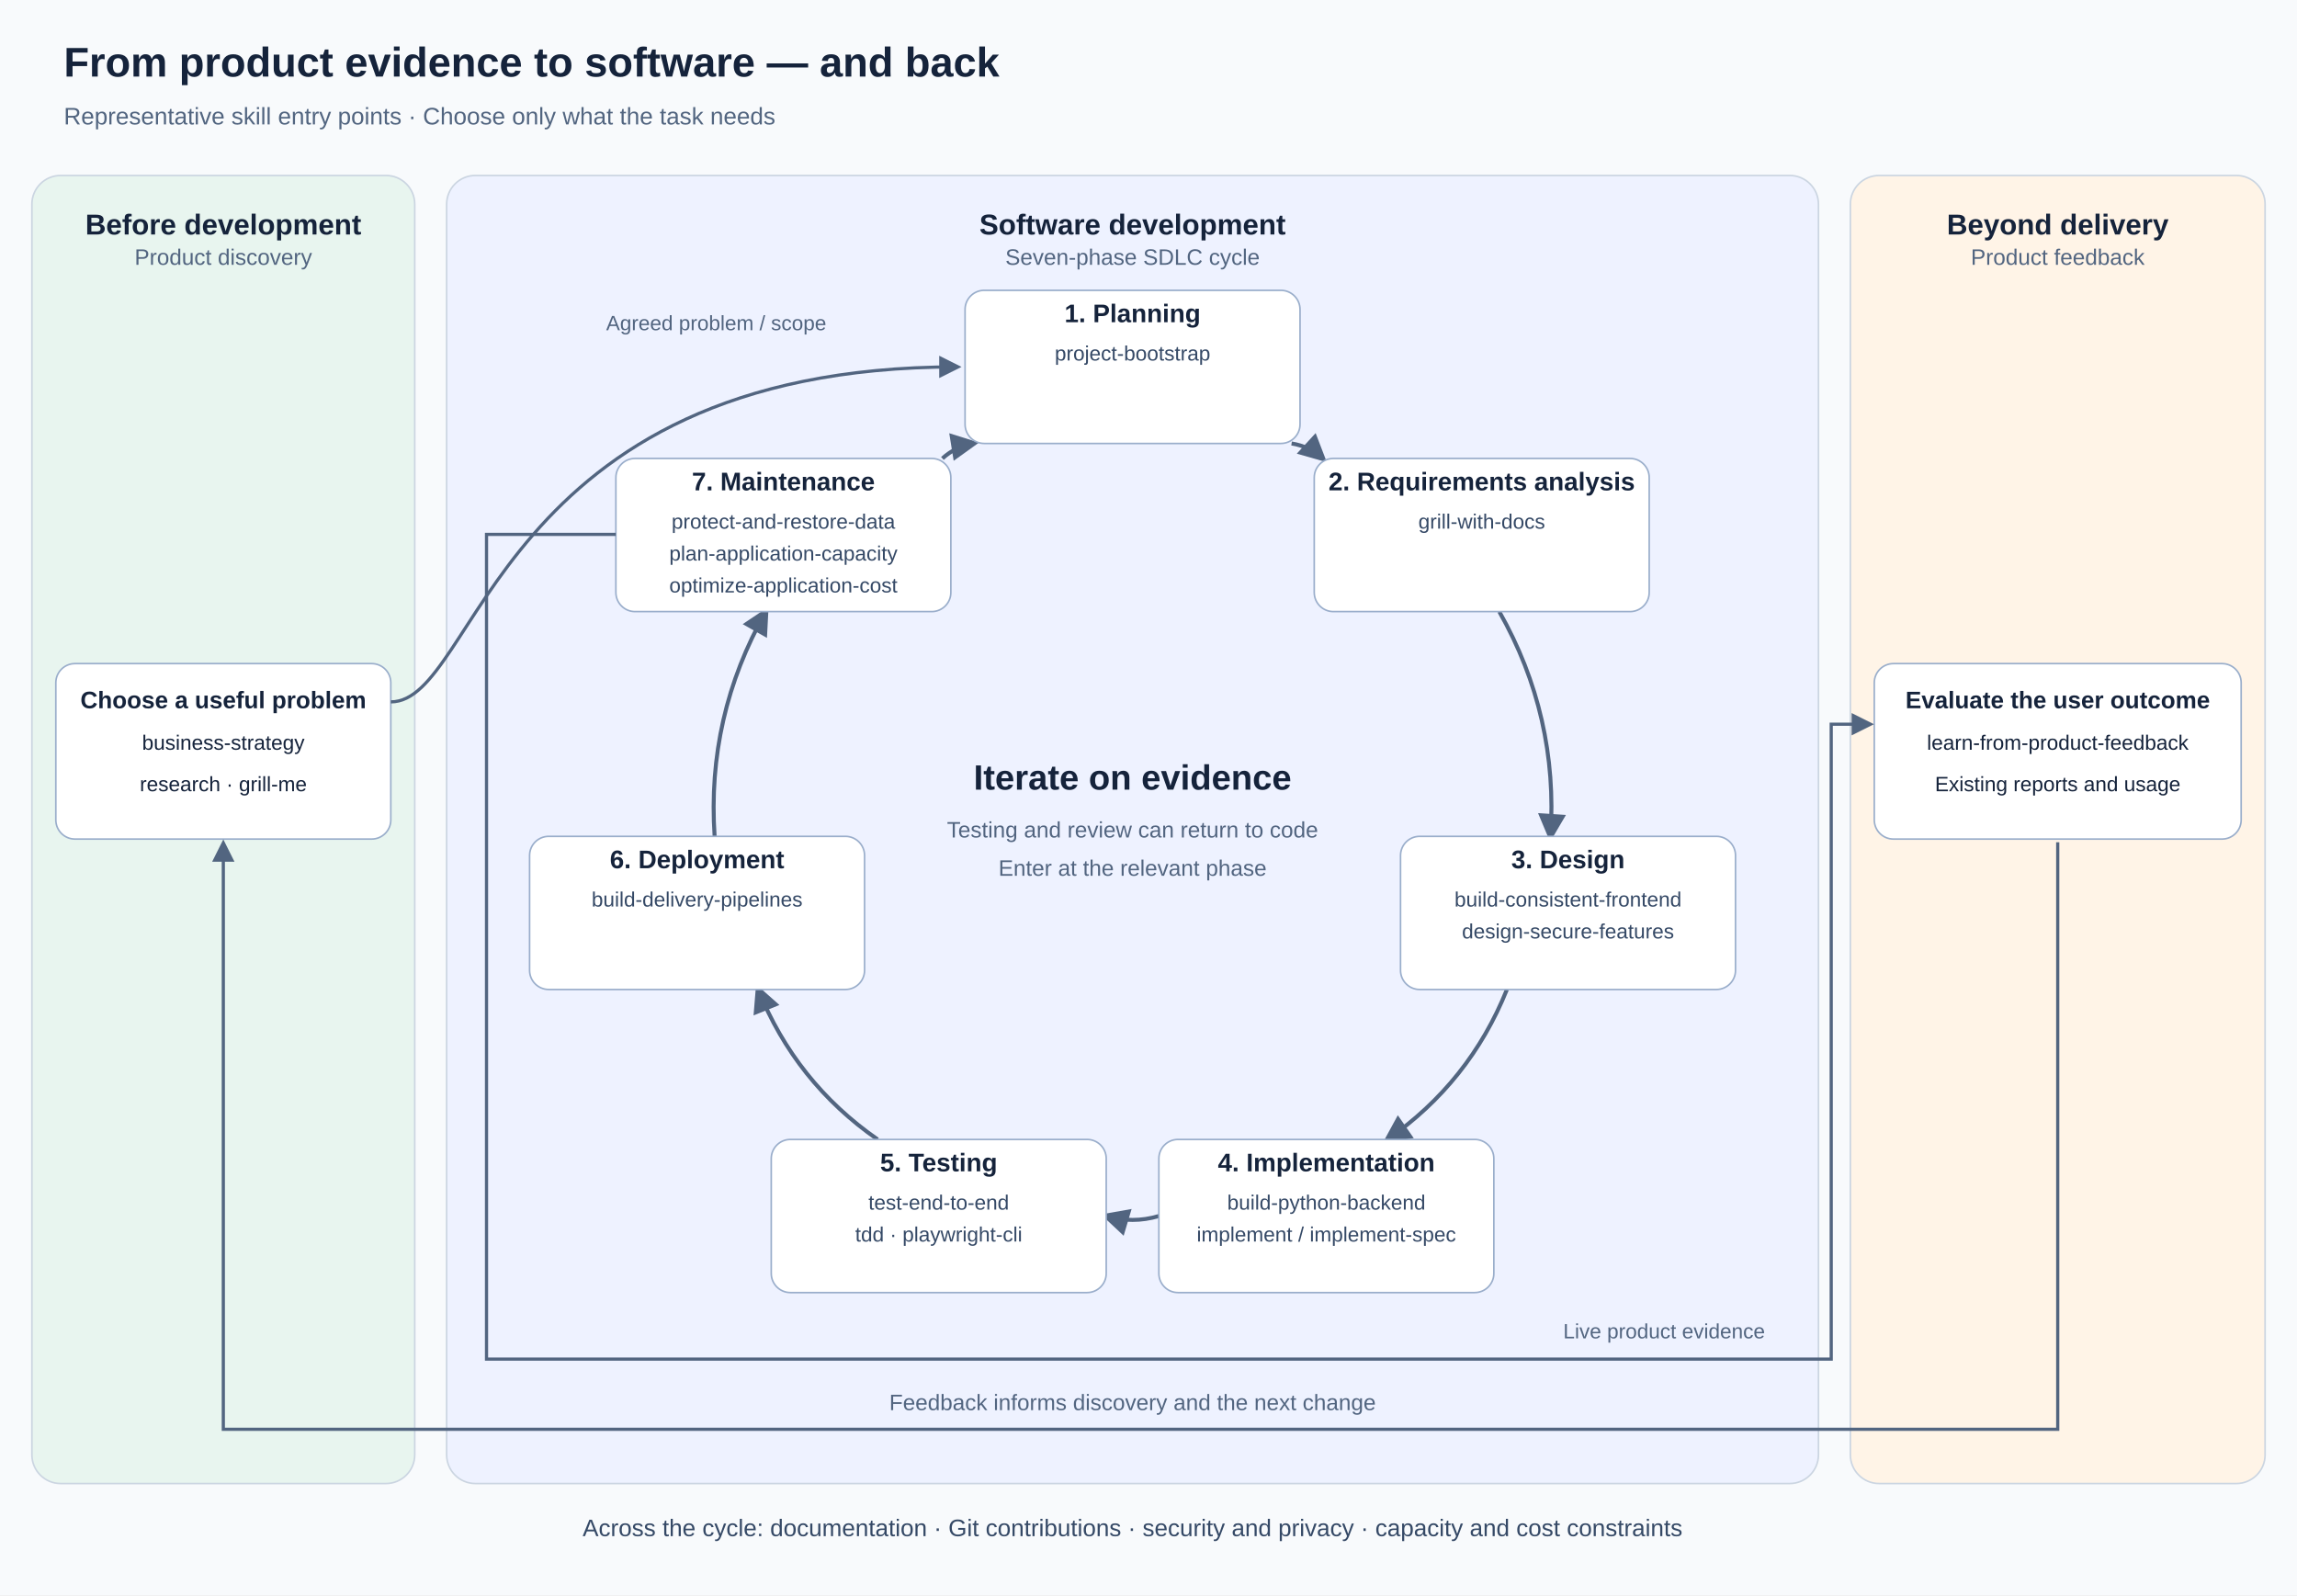
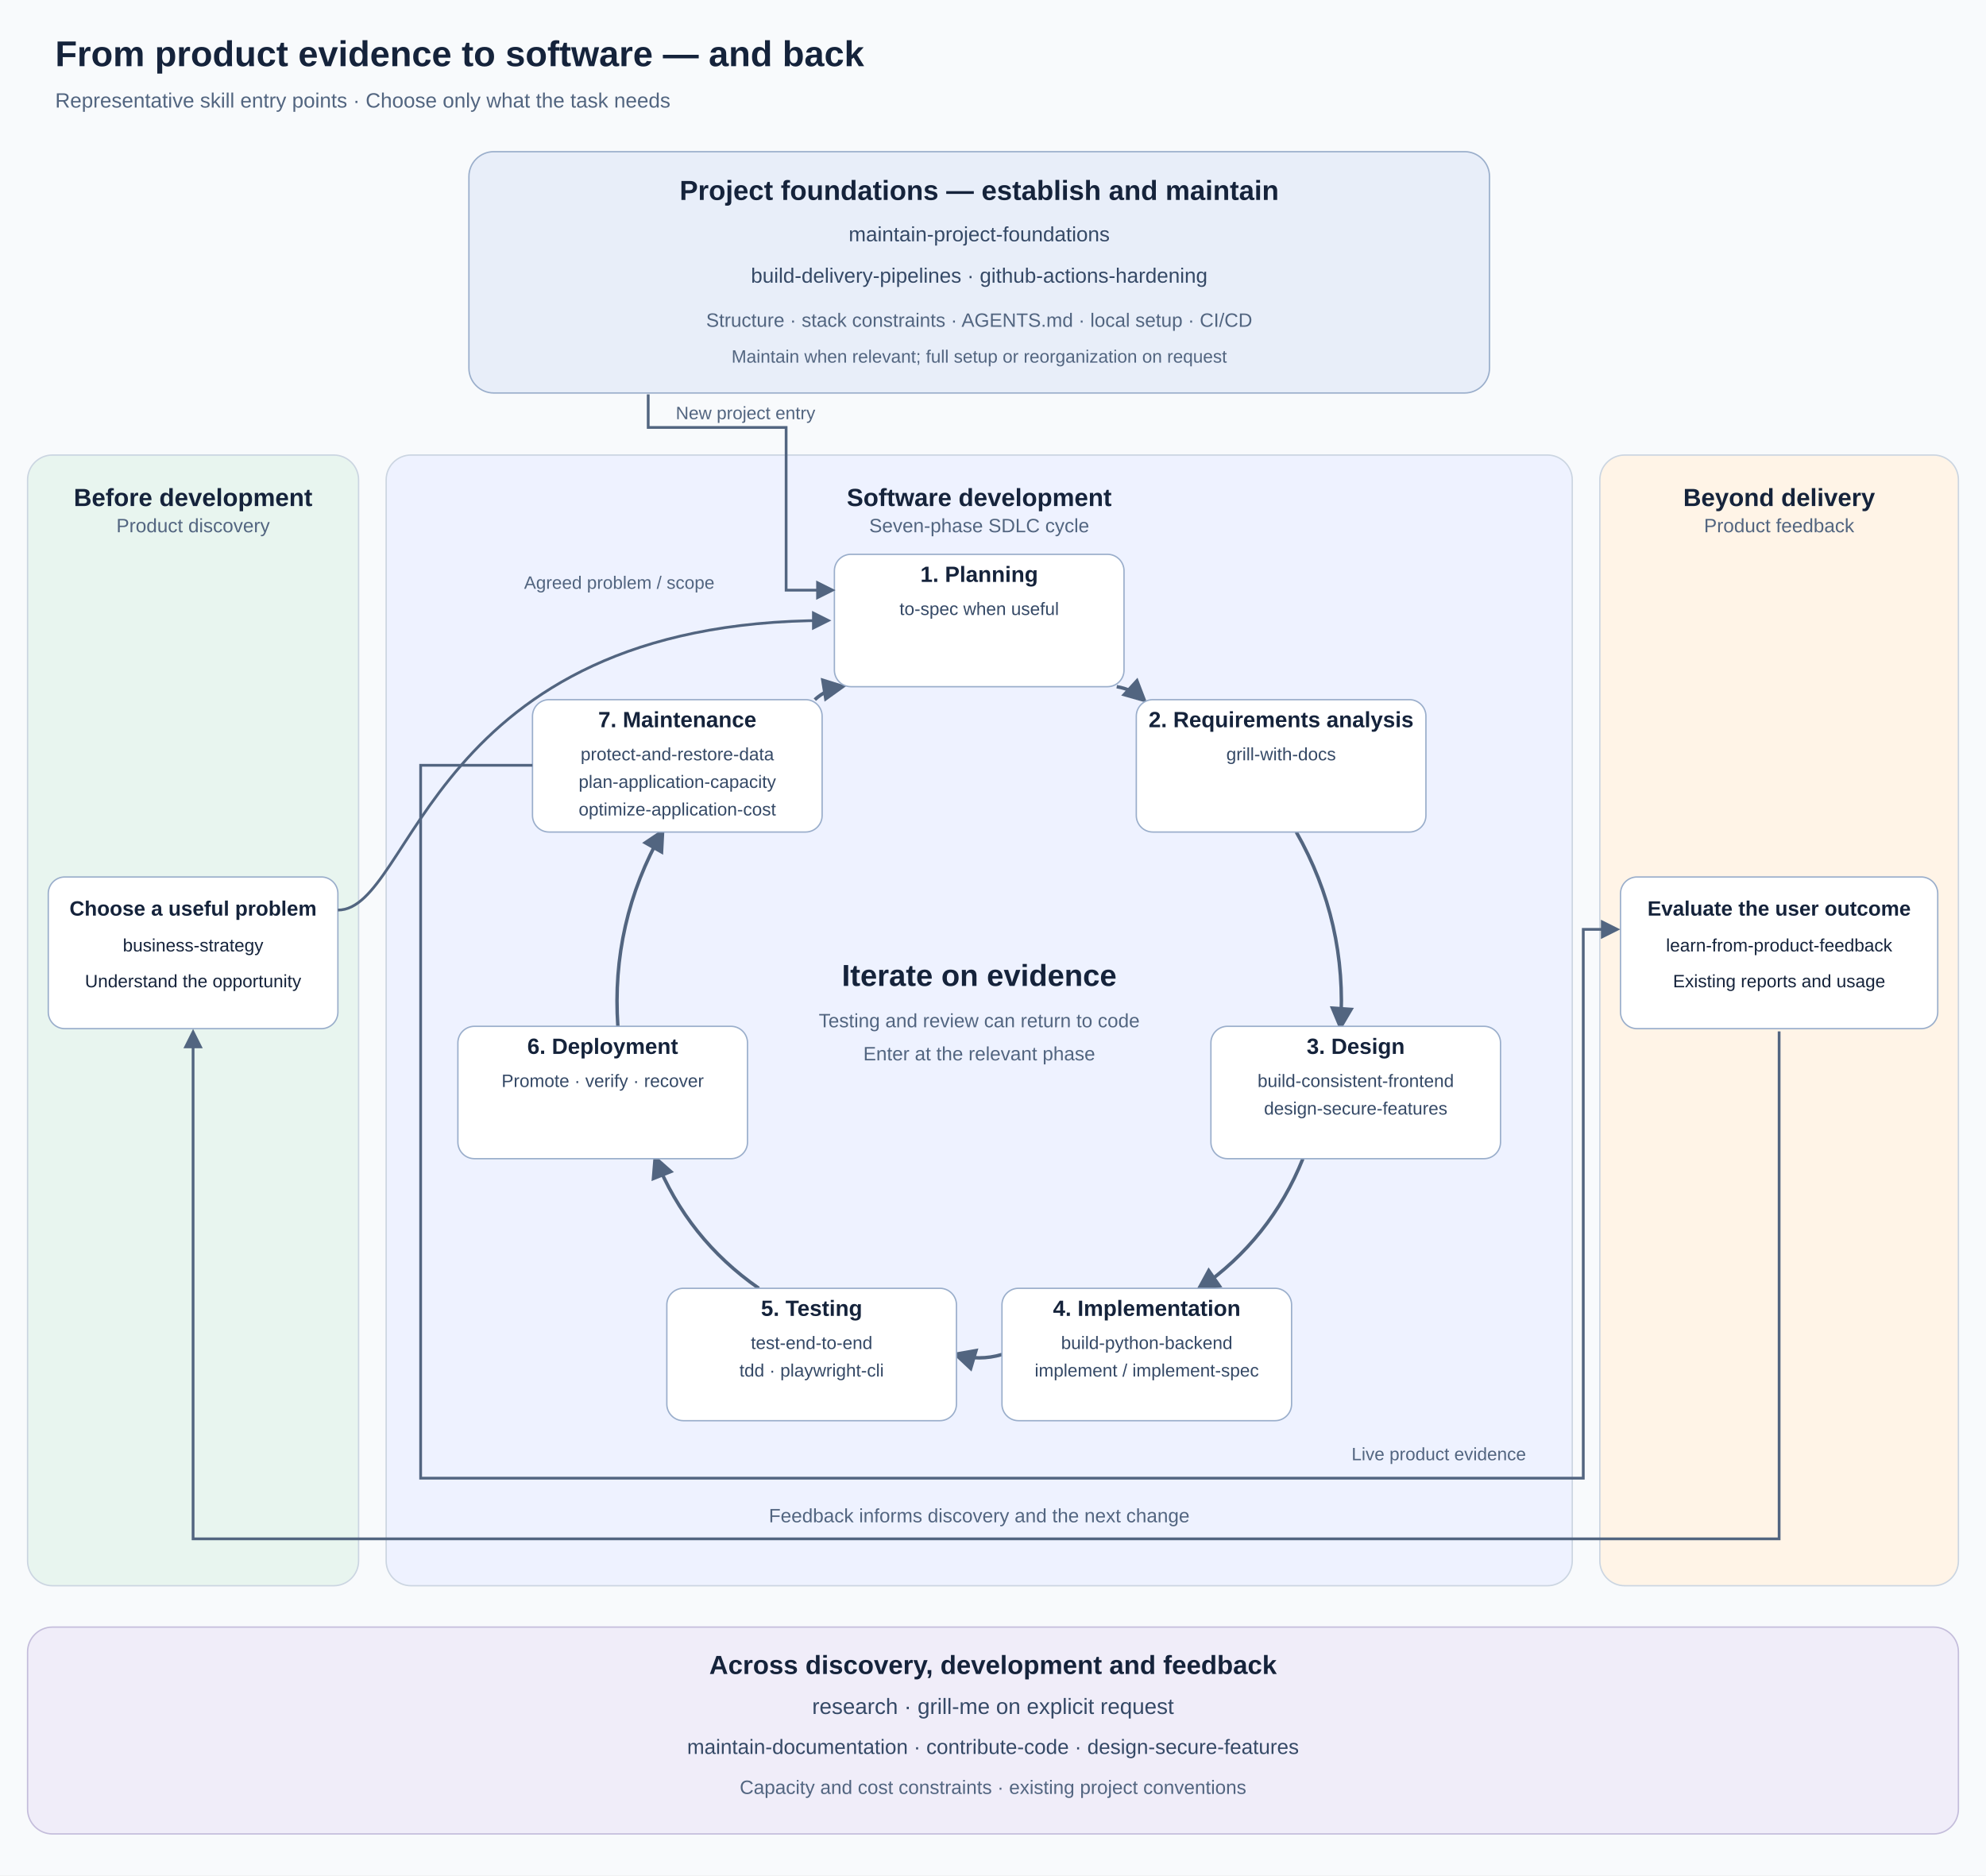
- <svg xmlns="http://www.w3.org/2000/svg" viewBox="0 0 1440 1000" role="img" aria-labelledby="title desc">
+ <svg xmlns="http://www.w3.org/2000/svg" viewBox="0 0 1440 1360" role="img" aria-labelledby="title desc">
  <defs>
    <marker id="arrow" viewBox="0 0 10 10" refX="8" refY="5" markerWidth="7" markerHeight="7" orient="auto-start-reverse">
      <path d="M 0 0 L 10 5 L 0 10 z" fill="#526580" />
    </marker>
  </defs>
-   <rect width="1440" height="1000" fill="#f8fafc" />
+   <rect width="1440" height="1360" fill="#f8fafc" />
  <g font-family="Arial, Helvetica, sans-serif">
    <text x="40" y="48" font-size="26" font-weight="700" fill="#15233b">From product evidence to software — and back</text>
    <text x="40" y="78" font-size="15" fill="#526580">Representative skill entry points · Choose only what the task needs</text>
-     <rect x="20" y="110" width="240" height="820" rx="18" fill="#e8f5ef" stroke="#cbd5e1" />
-     <text x="140.0" y="147" text-anchor="middle" font-size="18" font-weight="700" fill="#15233b">Before development</text>
-     <text x="140.0" y="166" text-anchor="middle" font-size="14" fill="#526580">Product discovery</text>
-     <rect x="280" y="110" width="860" height="820" rx="18" fill="#eef2ff" stroke="#cbd5e1" />
-     <text x="710.0" y="147" text-anchor="middle" font-size="18" font-weight="700" fill="#15233b">Software development</text>
-     <text x="710.0" y="166" text-anchor="middle" font-size="14" fill="#526580">Seven-phase SDLC cycle</text>
-     <rect x="1160" y="110" width="260" height="820" rx="18" fill="#fff4e7" stroke="#cbd5e1" />
-     <text x="1290.0" y="147" text-anchor="middle" font-size="18" font-weight="700" fill="#15233b">Beyond delivery</text>
-     <text x="1290.0" y="166" text-anchor="middle" font-size="14" fill="#526580">Product feedback</text>
-     <path d="M 809.7 278.0 Q 820.9 279.8 829.2 287.4" fill="none" stroke="#526580" stroke-width="2.5" marker-end="url(#arrow)" />
-     <path d="M 939.9 383.4 Q 977.1 449.0 972.0 524.3" fill="none" stroke="#526580" stroke-width="2.5" marker-end="url(#arrow)" />
-     <path d="M 944.7 620.3 Q 921.3 678.5 869.8 714.3" fill="none" stroke="#526580" stroke-width="2.5" marker-end="url(#arrow)" />
-     <path d="M 726.5 762.3 Q 710.0 767.2 693.5 762.3" fill="none" stroke="#526580" stroke-width="2.5" marker-end="url(#arrow)" />
-     <path d="M 550.2 714.3 Q 498.7 678.5 475.3 620.3" fill="none" stroke="#526580" stroke-width="2.5" marker-end="url(#arrow)" />
-     <path d="M 448.0 524.3 Q 442.9 449.0 480.1 383.4" fill="none" stroke="#526580" stroke-width="2.5" marker-end="url(#arrow)" />
-     <path d="M 590.8 287.4 Q 599.1 279.8 610.3 278.0" fill="none" stroke="#526580" stroke-width="2.5" marker-end="url(#arrow)" />
-     <text x="710" y="495" text-anchor="middle" font-size="22" font-weight="700" fill="#15233b">Iterate on evidence</text>
-     <text x="710" y="525" text-anchor="middle" font-size="14" fill="#526580">Testing and review can return to code</text>
-     <text x="710" y="549" text-anchor="middle" font-size="14" fill="#526580">Enter at the relevant phase</text>
-     <rect x="605.0" y="182.0" width="210" height="96" rx="12" fill="white" stroke="#9aaecb" />
-     <text x="710.0" y="202.0" text-anchor="middle" font-size="16" font-weight="700" fill="#15233b">1. Planning</text>
-     <text x="710.0" y="226.0" text-anchor="middle" font-size="13" fill="#354966">project-bootstrap</text>
-     <rect x="823.9" y="287.4" width="210" height="96" rx="12" fill="white" stroke="#9aaecb" />
-     <text x="928.9" y="307.4" text-anchor="middle" font-size="16" font-weight="700" fill="#15233b">2. Requirements analysis</text>
-     <text x="928.9" y="331.4" text-anchor="middle" font-size="13" fill="#354966">grill-with-docs</text>
-     <rect x="878.0" y="524.3" width="210" height="96" rx="12" fill="white" stroke="#9aaecb" />
-     <text x="983.0" y="544.3" text-anchor="middle" font-size="16" font-weight="700" fill="#15233b">3. Design</text>
-     <text x="983.0" y="568.3" text-anchor="middle" font-size="13" fill="#354966">build-consistent-frontend</text>
-     <text x="983.0" y="588.3" text-anchor="middle" font-size="13" fill="#354966">design-secure-features</text>
-     <rect x="726.5" y="714.3" width="210" height="96" rx="12" fill="white" stroke="#9aaecb" />
-     <text x="831.5" y="734.3" text-anchor="middle" font-size="16" font-weight="700" fill="#15233b">4. Implementation</text>
-     <text x="831.5" y="758.3" text-anchor="middle" font-size="13" fill="#354966">build-python-backend</text>
-     <text x="831.5" y="778.3" text-anchor="middle" font-size="13" fill="#354966">implement / implement-spec</text>
-     <rect x="483.5" y="714.3" width="210" height="96" rx="12" fill="white" stroke="#9aaecb" />
-     <text x="588.5" y="734.3" text-anchor="middle" font-size="16" font-weight="700" fill="#15233b">5. Testing</text>
-     <text x="588.5" y="758.3" text-anchor="middle" font-size="13" fill="#354966">test-end-to-end</text>
-     <text x="588.5" y="778.3" text-anchor="middle" font-size="13" fill="#354966">tdd · playwright-cli</text>
-     <rect x="332.0" y="524.3" width="210" height="96" rx="12" fill="white" stroke="#9aaecb" />
-     <text x="437.0" y="544.3" text-anchor="middle" font-size="16" font-weight="700" fill="#15233b">6. Deployment</text>
-     <text x="437.0" y="568.3" text-anchor="middle" font-size="13" fill="#354966">build-delivery-pipelines</text>
-     <rect x="386.1" y="287.4" width="210" height="96" rx="12" fill="white" stroke="#9aaecb" />
-     <text x="491.1" y="307.4" text-anchor="middle" font-size="16" font-weight="700" fill="#15233b">7. Maintenance</text>
-     <text x="491.1" y="331.4" text-anchor="middle" font-size="13" fill="#354966">protect-and-restore-data</text>
-     <text x="491.1" y="351.4" text-anchor="middle" font-size="13" fill="#354966">plan-application-capacity</text>
-     <text x="491.1" y="371.4" text-anchor="middle" font-size="13" fill="#354966">optimize-application-cost</text>
-     <rect x="35" y="416" width="210" height="110" rx="12" fill="white" stroke="#9aaecb" />
-     <text x="140.0" y="444" text-anchor="middle" font-size="15" fill="#15233b" font-weight="700">Choose a useful problem</text>
-     <text x="140.0" y="470" text-anchor="middle" font-size="13" fill="#15233b" font-weight="400">business-strategy</text>
-     <text x="140.0" y="496" text-anchor="middle" font-size="13" fill="#15233b" font-weight="400">research · grill-me</text>
-     <rect x="1175" y="416" width="230" height="110" rx="12" fill="white" stroke="#9aaecb" />
-     <text x="1290.0" y="444" text-anchor="middle" font-size="15" fill="#15233b" font-weight="700">Evaluate the user outcome</text>
-     <text x="1290.0" y="470" text-anchor="middle" font-size="13" fill="#15233b" font-weight="400">learn-from-product-feedback</text>
-     <text x="1290.0" y="496" text-anchor="middle" font-size="13" fill="#15233b" font-weight="400">Existing reports and usage</text>
-     <path d="M 245 440 C 300 440 310 230 600 230" fill="none" stroke="#526580" stroke-width="2" marker-end="url(#arrow)" />
-     <text x="380" y="207" font-size="13" fill="#526580">Agreed problem / scope</text>
-     <path d="M 386 335 H 305 V 852 H 1148 V 454 H 1172" fill="none" stroke="#526580" stroke-width="2" marker-end="url(#arrow)" />
-     <text x="980" y="839" font-size="13" fill="#526580">Live product evidence</text>
-     <path d="M 1290 528 V 896 H 140 V 529" fill="none" stroke="#526580" stroke-width="2" marker-end="url(#arrow)" />
-     <text x="710" y="884" text-anchor="middle" font-size="14" fill="#526580">Feedback informs discovery and the next change</text>
-     <text x="710" y="963" text-anchor="middle" font-size="15" fill="#354966">Across the cycle: documentation · Git contributions · security and privacy · capacity and cost constraints</text>
+     <rect x="340" y="110" width="740" height="175" rx="18" fill="#e8eef9" stroke="#9aaecb" />
+     <text x="710" y="145" text-anchor="middle" font-size="20" font-weight="700" fill="#15233b">Project foundations — establish and maintain</text>
+     <text x="710" y="175" text-anchor="middle" font-size="15" fill="#354966">maintain-project-foundations</text>
+     <text x="710" y="205" text-anchor="middle" font-size="15" fill="#354966">build-delivery-pipelines · github-actions-hardening</text>
+     <text x="710" y="237" text-anchor="middle" font-size="14" fill="#526580">Structure · stack constraints · AGENTS.md · local setup · CI/CD</text>
+     <text x="710" y="263" text-anchor="middle" font-size="13" fill="#526580">Maintain when relevant; full setup or reorganization on request</text>
+     <g transform="translate(0 220)">
+       <rect x="20" y="110" width="240" height="820" rx="18" fill="#e8f5ef" stroke="#cbd5e1" />
+       <text x="140.0" y="147" text-anchor="middle" font-size="18" font-weight="700" fill="#15233b">Before development</text>
+       <text x="140.0" y="166" text-anchor="middle" font-size="14" fill="#526580">Product discovery</text>
+       <rect x="280" y="110" width="860" height="820" rx="18" fill="#eef2ff" stroke="#cbd5e1" />
+       <text x="710.0" y="147" text-anchor="middle" font-size="18" font-weight="700" fill="#15233b">Software development</text>
+       <text x="710.0" y="166" text-anchor="middle" font-size="14" fill="#526580">Seven-phase SDLC cycle</text>
+       <rect x="1160" y="110" width="260" height="820" rx="18" fill="#fff4e7" stroke="#cbd5e1" />
+       <text x="1290.0" y="147" text-anchor="middle" font-size="18" font-weight="700" fill="#15233b">Beyond delivery</text>
+       <text x="1290.0" y="166" text-anchor="middle" font-size="14" fill="#526580">Product feedback</text>
+       <path d="M 809.7 278.0 Q 820.9 279.8 829.2 287.4" fill="none" stroke="#526580" stroke-width="2.5" marker-end="url(#arrow)" />
+       <path d="M 939.9 383.4 Q 977.1 449.0 972.0 524.3" fill="none" stroke="#526580" stroke-width="2.5" marker-end="url(#arrow)" />
+       <path d="M 944.7 620.3 Q 921.3 678.5 869.8 714.3" fill="none" stroke="#526580" stroke-width="2.5" marker-end="url(#arrow)" />
+       <path d="M 726.5 762.3 Q 710.0 767.2 693.5 762.3" fill="none" stroke="#526580" stroke-width="2.5" marker-end="url(#arrow)" />
+       <path d="M 550.2 714.3 Q 498.7 678.5 475.3 620.3" fill="none" stroke="#526580" stroke-width="2.5" marker-end="url(#arrow)" />
+       <path d="M 448.0 524.3 Q 442.9 449.0 480.1 383.4" fill="none" stroke="#526580" stroke-width="2.5" marker-end="url(#arrow)" />
+       <path d="M 590.8 287.4 Q 599.1 279.8 610.3 278.0" fill="none" stroke="#526580" stroke-width="2.5" marker-end="url(#arrow)" />
+       <text x="710" y="495" text-anchor="middle" font-size="22" font-weight="700" fill="#15233b">Iterate on evidence</text>
+       <text x="710" y="525" text-anchor="middle" font-size="14" fill="#526580">Testing and review can return to code</text>
+       <text x="710" y="549" text-anchor="middle" font-size="14" fill="#526580">Enter at the relevant phase</text>
+       <rect x="605.0" y="182.0" width="210" height="96" rx="12" fill="white" stroke="#9aaecb" />
+       <text x="710.0" y="202.0" text-anchor="middle" font-size="16" font-weight="700" fill="#15233b">1. Planning</text>
+       <text x="710.0" y="226.0" text-anchor="middle" font-size="13" fill="#354966">to-spec when useful</text>
+       <rect x="823.9" y="287.4" width="210" height="96" rx="12" fill="white" stroke="#9aaecb" />
+       <text x="928.9" y="307.4" text-anchor="middle" font-size="16" font-weight="700" fill="#15233b">2. Requirements analysis</text>
+       <text x="928.9" y="331.4" text-anchor="middle" font-size="13" fill="#354966">grill-with-docs</text>
+       <rect x="878.0" y="524.3" width="210" height="96" rx="12" fill="white" stroke="#9aaecb" />
+       <text x="983.0" y="544.3" text-anchor="middle" font-size="16" font-weight="700" fill="#15233b">3. Design</text>
+       <text x="983.0" y="568.3" text-anchor="middle" font-size="13" fill="#354966">build-consistent-frontend</text>
+       <text x="983.0" y="588.3" text-anchor="middle" font-size="13" fill="#354966">design-secure-features</text>
+       <rect x="726.5" y="714.3" width="210" height="96" rx="12" fill="white" stroke="#9aaecb" />
+       <text x="831.5" y="734.3" text-anchor="middle" font-size="16" font-weight="700" fill="#15233b">4. Implementation</text>
+       <text x="831.5" y="758.3" text-anchor="middle" font-size="13" fill="#354966">build-python-backend</text>
+       <text x="831.5" y="778.3" text-anchor="middle" font-size="13" fill="#354966">implement / implement-spec</text>
+       <rect x="483.5" y="714.3" width="210" height="96" rx="12" fill="white" stroke="#9aaecb" />
+       <text x="588.5" y="734.3" text-anchor="middle" font-size="16" font-weight="700" fill="#15233b">5. Testing</text>
+       <text x="588.5" y="758.3" text-anchor="middle" font-size="13" fill="#354966">test-end-to-end</text>
+       <text x="588.5" y="778.3" text-anchor="middle" font-size="13" fill="#354966">tdd · playwright-cli</text>
+       <rect x="332.0" y="524.3" width="210" height="96" rx="12" fill="white" stroke="#9aaecb" />
+       <text x="437.0" y="544.3" text-anchor="middle" font-size="16" font-weight="700" fill="#15233b">6. Deployment</text>
+       <text x="437.0" y="568.3" text-anchor="middle" font-size="13" fill="#354966">Promote · verify · recover</text>
+       <rect x="386.1" y="287.4" width="210" height="96" rx="12" fill="white" stroke="#9aaecb" />
+       <text x="491.1" y="307.4" text-anchor="middle" font-size="16" font-weight="700" fill="#15233b">7. Maintenance</text>
+       <text x="491.1" y="331.4" text-anchor="middle" font-size="13" fill="#354966">protect-and-restore-data</text>
+       <text x="491.1" y="351.4" text-anchor="middle" font-size="13" fill="#354966">plan-application-capacity</text>
+       <text x="491.1" y="371.4" text-anchor="middle" font-size="13" fill="#354966">optimize-application-cost</text>
+       <rect x="35" y="416" width="210" height="110" rx="12" fill="white" stroke="#9aaecb" />
+       <text x="140.0" y="444" text-anchor="middle" font-size="15" fill="#15233b" font-weight="700">Choose a useful problem</text>
+       <text x="140.0" y="470" text-anchor="middle" font-size="13" fill="#15233b" font-weight="400">business-strategy</text>
+       <text x="140.0" y="496" text-anchor="middle" font-size="13" fill="#15233b" font-weight="400">Understand the opportunity</text>
+       <rect x="1175" y="416" width="230" height="110" rx="12" fill="white" stroke="#9aaecb" />
+       <text x="1290.0" y="444" text-anchor="middle" font-size="15" fill="#15233b" font-weight="700">Evaluate the user outcome</text>
+       <text x="1290.0" y="470" text-anchor="middle" font-size="13" fill="#15233b" font-weight="400">learn-from-product-feedback</text>
+       <text x="1290.0" y="496" text-anchor="middle" font-size="13" fill="#15233b" font-weight="400">Existing reports and usage</text>
+       <path d="M 245 440 C 300 440 310 230 600 230" fill="none" stroke="#526580" stroke-width="2" marker-end="url(#arrow)" />
+       <text x="380" y="207" font-size="13" fill="#526580">Agreed problem / scope</text>
+       <path d="M 386 335 H 305 V 852 H 1148 V 454 H 1172" fill="none" stroke="#526580" stroke-width="2" marker-end="url(#arrow)" />
+       <text x="980" y="839" font-size="13" fill="#526580">Live product evidence</text>
+       <path d="M 1290 528 V 896 H 140 V 529" fill="none" stroke="#526580" stroke-width="2" marker-end="url(#arrow)" />
+       <text x="710" y="884" text-anchor="middle" font-size="14" fill="#526580">Feedback informs discovery and the next change</text>
+     </g>
+     <path d="M 470 286 V 310 H 570 V 428 H 603" fill="none" stroke="#526580" stroke-width="2" marker-end="url(#arrow)" />
+     <text x="490" y="304" font-size="13" fill="#526580">New project entry</text>
+     <rect x="20" y="1180" width="1400" height="150" rx="18" fill="#f0edf9" stroke="#c4bddb" />
+     <text x="720" y="1214" text-anchor="middle" font-size="19" font-weight="700" fill="#15233b">Across discovery, development and feedback</text>
+     <text x="720" y="1243" text-anchor="middle" font-size="16" fill="#354966">research · grill-me on explicit request</text>
+     <text x="720" y="1272" text-anchor="middle" font-size="15" fill="#354966">maintain-documentation · contribute-code · design-secure-features</text>
+     <text x="720" y="1301" text-anchor="middle" font-size="14" fill="#526580">Capacity and cost constraints · existing project conventions</text>
  </g>
</svg>
